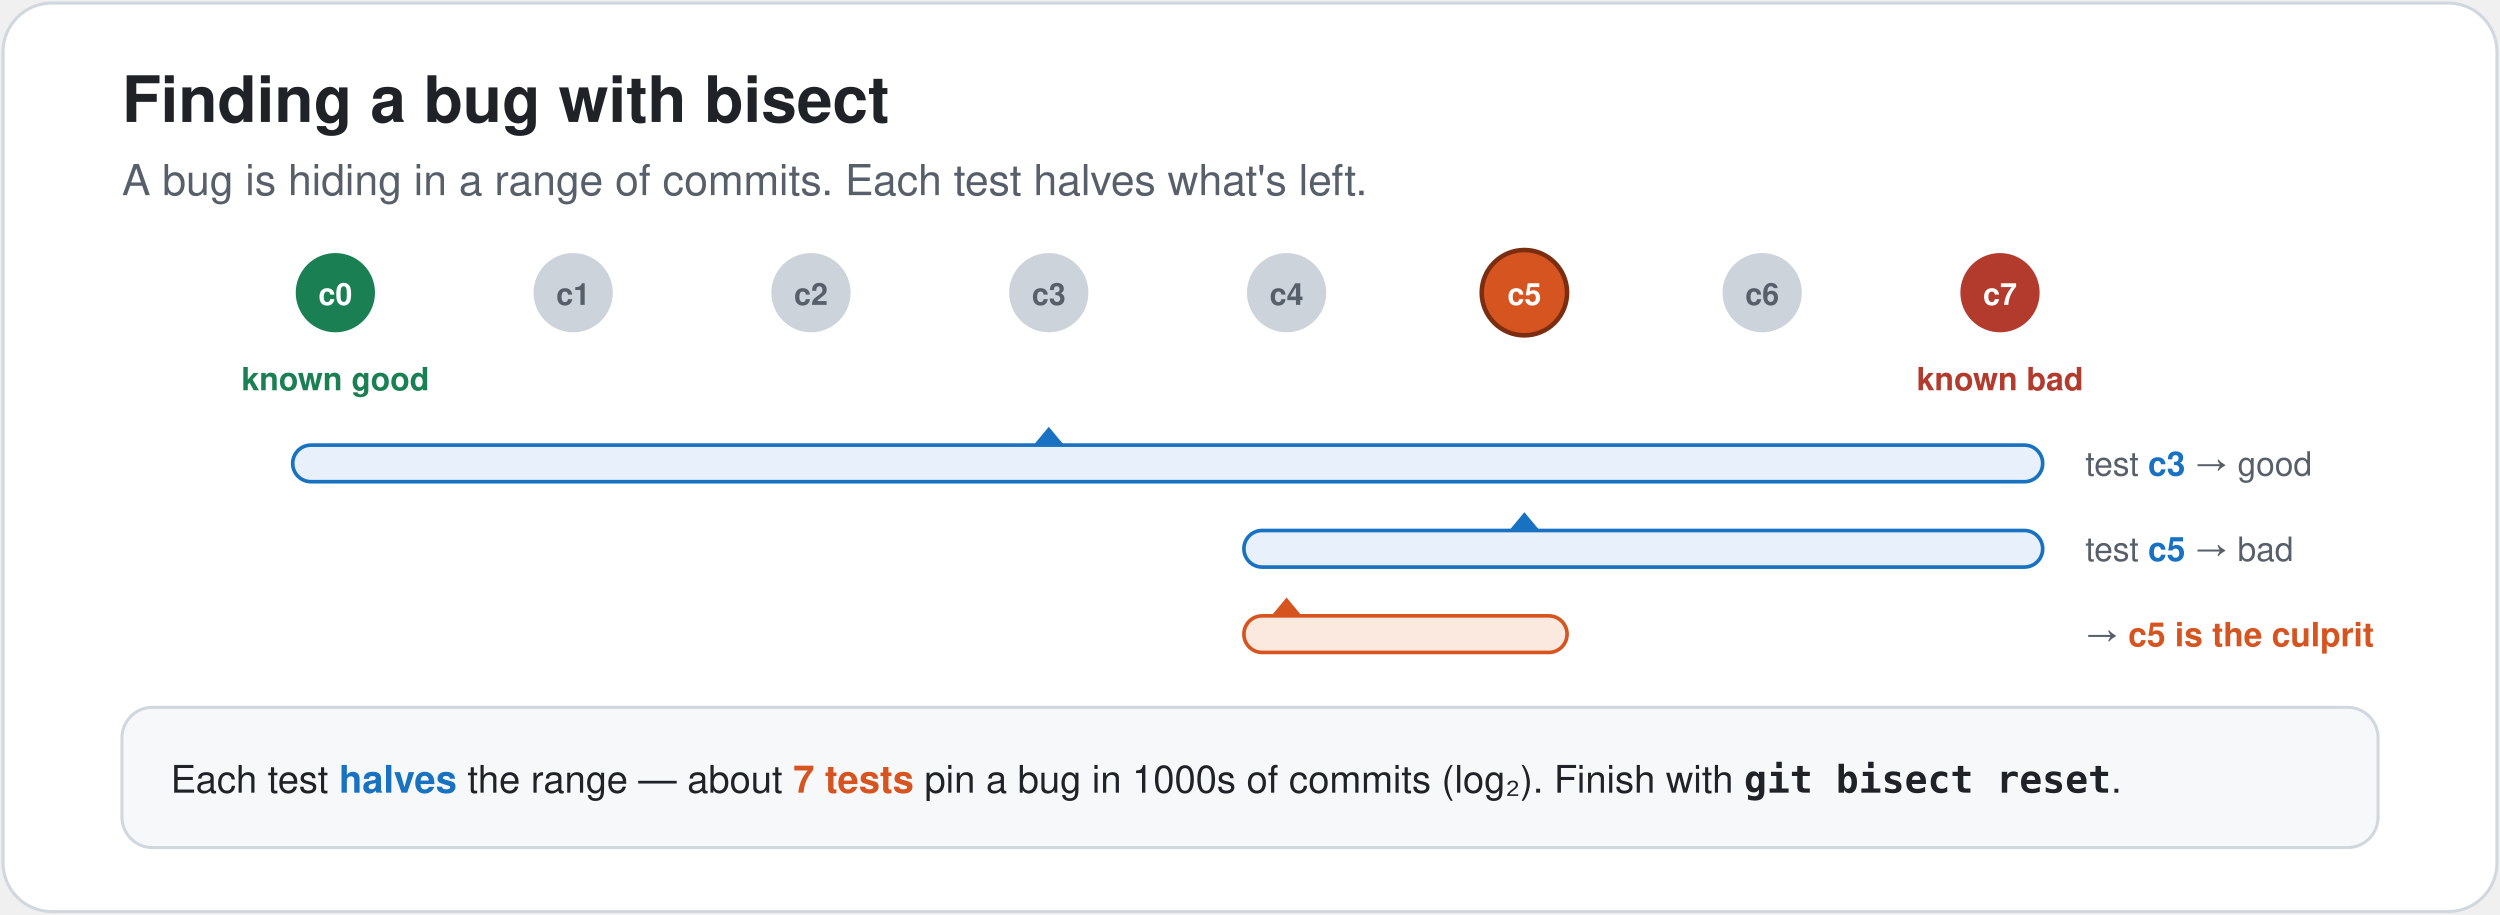
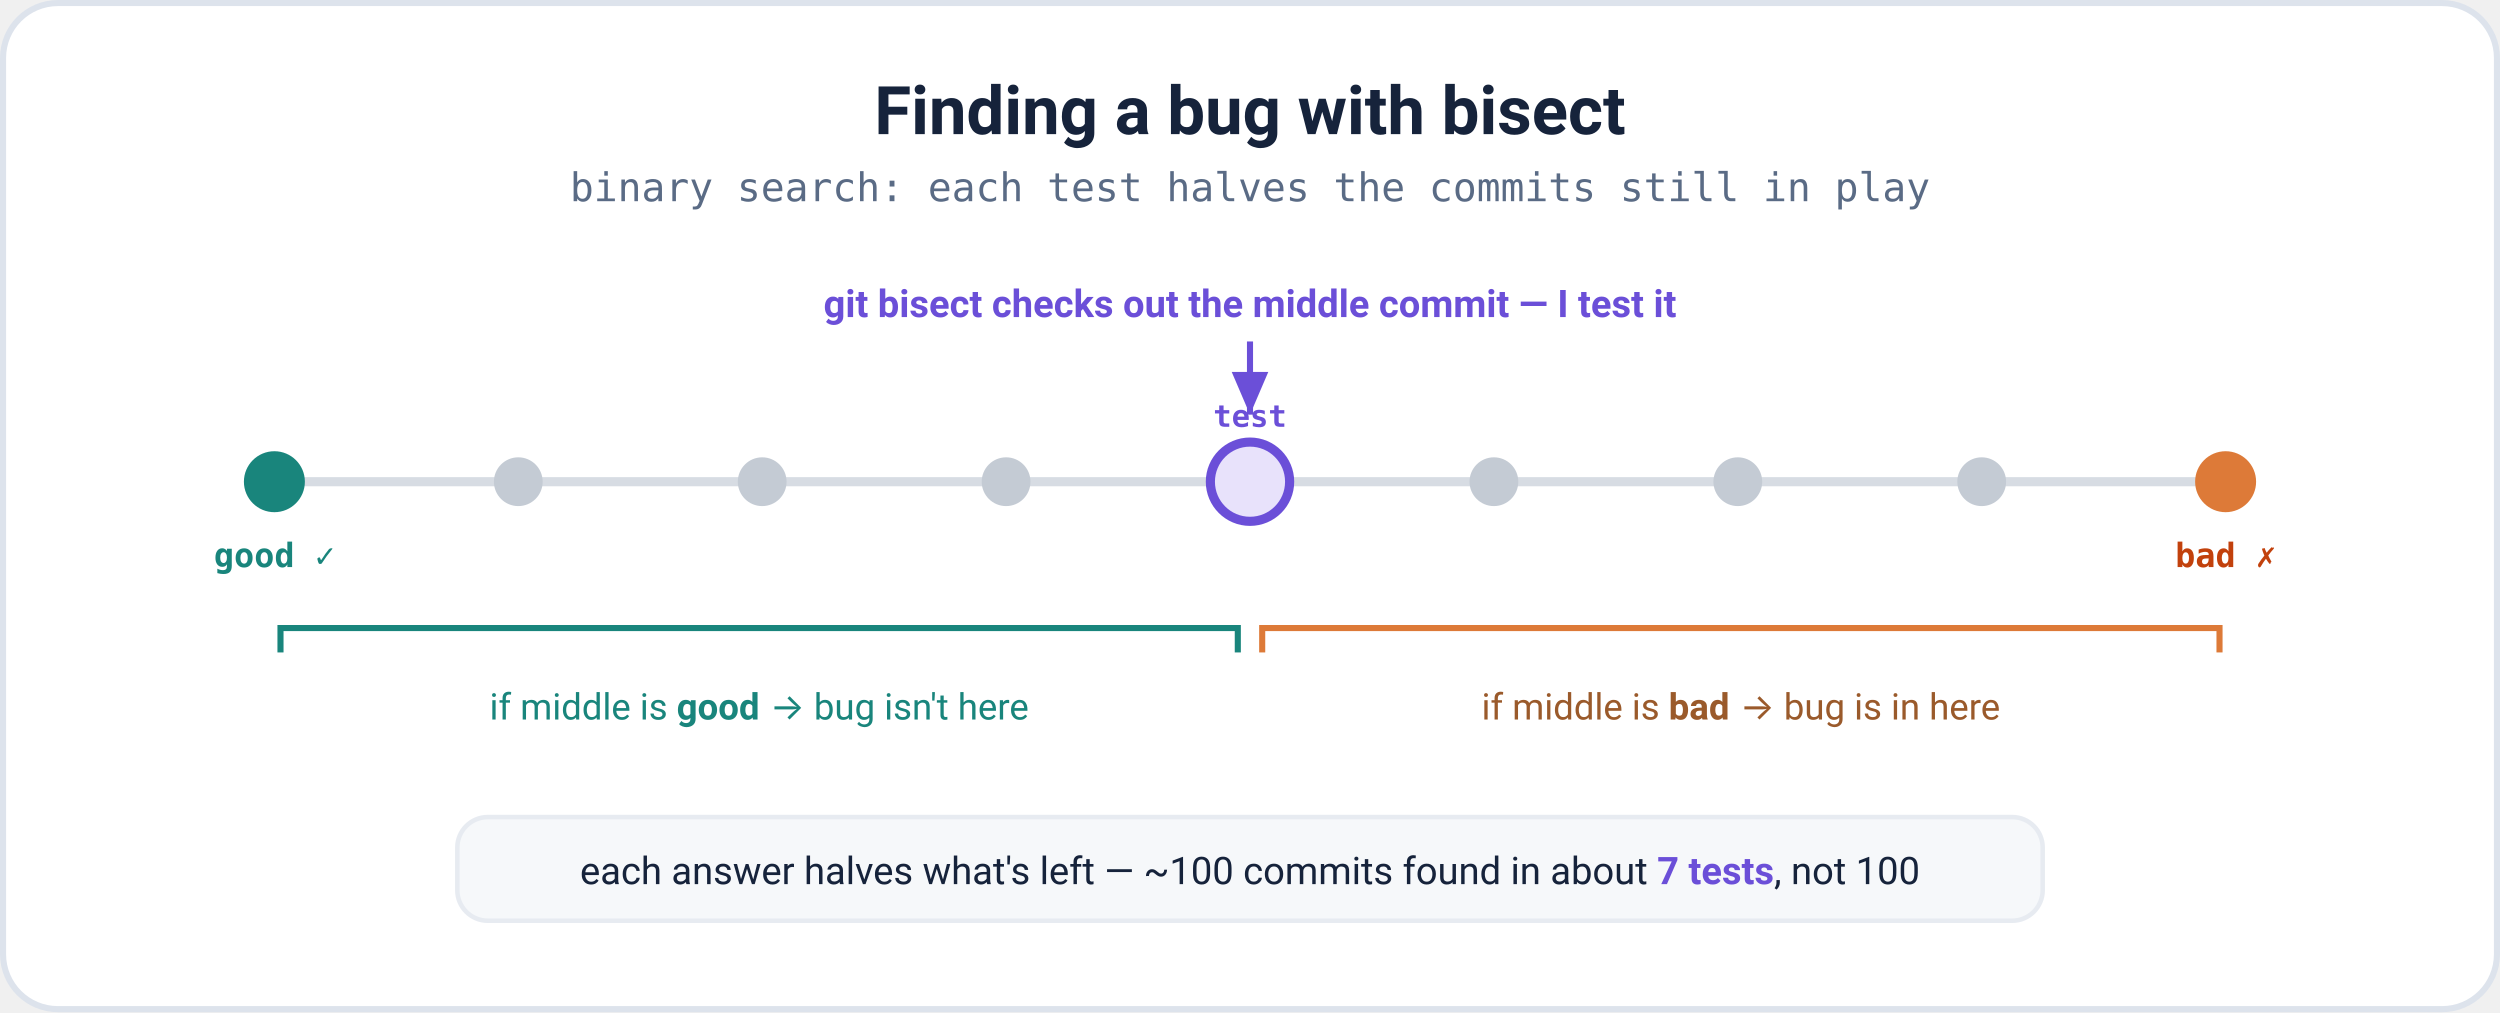
- <svg xmlns="http://www.w3.org/2000/svg" width="820" height="300" viewBox="0 0 820 300" font-family="Segoe UI, Helvetica, Arial, sans-serif">
-   <rect x="1" y="1" width="818" height="298" rx="16" fill="#ffffff" stroke="#d0d7de" />
-   <text x="40" y="40" font-size="21" font-weight="700" fill="#1f2328">Finding a bug with bisect</text>
-   <text x="40" y="64" font-size="14" fill="#57606a">A bug is hiding in a range of commits. Each test halves what's left.</text>
-   <g font-size="10" fill="#fff" text-anchor="middle" font-weight="700">
-     <circle cx="110" cy="96" r="13" fill="#1a7f52" />
-     <text x="110" y="100">c0</text>
-     <circle cx="188" cy="96" r="13" fill="#ccd3da" />
-     <text x="188" y="100" fill="#57606a">c1</text>
-     <circle cx="266" cy="96" r="13" fill="#ccd3da" />
-     <text x="266" y="100" fill="#57606a">c2</text>
-     <circle cx="344" cy="96" r="13" fill="#ccd3da" />
-     <text x="344" y="100" fill="#57606a">c3</text>
-     <circle cx="422" cy="96" r="13" fill="#ccd3da" />
-     <text x="422" y="100" fill="#57606a">c4</text>
-     <circle cx="500" cy="96" r="14" fill="#d6541f" stroke="#7a2d0f" stroke-width="1.5" />
-     <text x="500" y="100">c5</text>
-     <circle cx="578" cy="96" r="13" fill="#ccd3da" />
-     <text x="578" y="100" fill="#57606a">c6</text>
-     <circle cx="656" cy="96" r="13" fill="#b23b2e" />
-     <text x="656" y="100">c7</text>
+ <svg xmlns="http://www.w3.org/2000/svg" viewBox="0 0 820 332" font-family="'Segoe UI',system-ui,-apple-system,Roboto,sans-serif">
+   <rect x="1" y="1" width="818" height="330" rx="18" fill="#FFFFFF" stroke="#DDE3EC" stroke-width="2" />
+   <text x="410" y="44" text-anchor="middle" fill="#16233B" font-size="22" font-weight="700">Finding a bug with bisect</text>
+   <text x="410" y="66" text-anchor="middle" fill="#5A6B85" font-family="monospace" font-size="13">binary search: each test halves the commits still in play</text>
+   <text x="410" y="104" text-anchor="middle" fill="#6B4FD8" font-size="12.5" font-weight="700">git bisect checks out the middle commit — I test it</text>
+   <path d="M410 112 L410 136" stroke="#6B4FD8" stroke-width="2" marker-end="url(#arp)" />
+   <line x1="90" y1="158" x2="730" y2="158" stroke="#D7DCE3" stroke-width="3" />
+   <g>
+     <circle cx="90" cy="158" r="10" fill="#19857C" />
+     <circle cx="170" cy="158" r="8" fill="#C4CBD4" />
+     <circle cx="250" cy="158" r="8" fill="#C4CBD4" />
+     <circle cx="330" cy="158" r="8" fill="#C4CBD4" />
+     <circle cx="410" cy="158" r="13" fill="#E8E2FB" stroke="#6B4FD8" stroke-width="3" />
+     <circle cx="490" cy="158" r="8" fill="#C4CBD4" />
+     <circle cx="570" cy="158" r="8" fill="#C4CBD4" />
+     <circle cx="650" cy="158" r="8" fill="#C4CBD4" />
+     <circle cx="730" cy="158" r="10" fill="#DD7A38" />
  </g>
-   <text x="110" y="128" text-anchor="middle" font-size="10.5" font-weight="700" fill="#1a7f52">known good</text>
-   <text x="656" y="128" text-anchor="middle" font-size="10.5" font-weight="700" fill="#b23b2e">known bad</text>
-   <rect x="96" y="146" width="574" height="12" rx="6" fill="#e7f0fb" stroke="#1971c2" stroke-width="1.2" />
-   <path d="M344 140 l5 6 l-10 0 z" fill="#1971c2" />
-   <text x="684" y="156" font-size="11" fill="#57606a">test <tspan font-weight="700" fill="#1971c2">c3</tspan> → good</text>
-   <rect x="408" y="174" width="262" height="12" rx="6" fill="#e7f0fb" stroke="#1971c2" stroke-width="1.2" />
-   <path d="M500 168 l5 6 l-10 0 z" fill="#1971c2" />
-   <text x="684" y="184" font-size="11" fill="#57606a">test <tspan font-weight="700" fill="#1971c2">c5</tspan> → bad</text>
-   <rect x="408" y="202" width="106" height="12" rx="6" fill="#fbe9df" stroke="#d6541f" stroke-width="1.2" />
-   <path d="M422 196 l5 6 l-10 0 z" fill="#d6541f" />
-   <text x="684" y="212" font-size="11" fill="#57606a">→ <tspan font-weight="700" fill="#d6541f">c5 is the culprit</tspan>
-   </text>
-   <rect x="40" y="232" width="740" height="46" rx="10" fill="#f6f8fa" stroke="#d0d7de" />
-   <text x="56" y="260" font-size="12.5" fill="#1f2328">Each test <tspan font-weight="700" fill="#1971c2">halves</tspan> the range — about <tspan font-weight="700" fill="#d6541f">7 tests</tspan> pin a bug in 1000s of commits (log₂). Finish with <tspan font-weight="700" font-family="Consolas, Menlo, monospace">git bisect reset</tspan>.</text>
+   <text x="90" y="186" text-anchor="middle" fill="#19857C" font-family="monospace" font-size="11" font-weight="700">good ✓</text>
+   <text x="730" y="186" text-anchor="middle" fill="#C2410C" font-family="monospace" font-size="11" font-weight="700">bad ✗</text>
+   <text x="410" y="140" text-anchor="middle" fill="#6B4FD8" font-family="monospace" font-size="10" font-weight="700">test</text>
+   <path d="M92 214 L92 206 L406 206 L406 214" fill="none" stroke="#19857C" stroke-width="2" />
+   <text x="249" y="236" text-anchor="middle" fill="#19857C" font-size="12">if middle is <tspan font-weight="700">good</tspan> → bug isn't here</text>
+   <path d="M414 214 L414 206 L728 206 L728 214" fill="none" stroke="#DD7A38" stroke-width="2" />
+   <text x="571" y="236" text-anchor="middle" fill="#9A5A2B" font-size="12">if middle is <tspan font-weight="700">bad</tspan> → bug is in here</text>
+   <rect x="150" y="268" width="520" height="34" rx="10" fill="#F6F8FA" stroke="#E7EBF1" stroke-width="1.5" />
+   <text x="410" y="290" text-anchor="middle" fill="#16233B" font-size="12.5">each answer halves what's left — ~100 commits found in about <tspan fill="#6B4FD8" font-weight="700">7 tests</tspan>, not 100</text>
+   <defs>
+     <marker id="arp" markerWidth="9" markerHeight="9" refX="7" refY="3" orient="auto">
+       <path d="M0,0 L7,3 L0,6 Z" fill="#6B4FD8" />
+     </marker>
+   </defs>
</svg>
